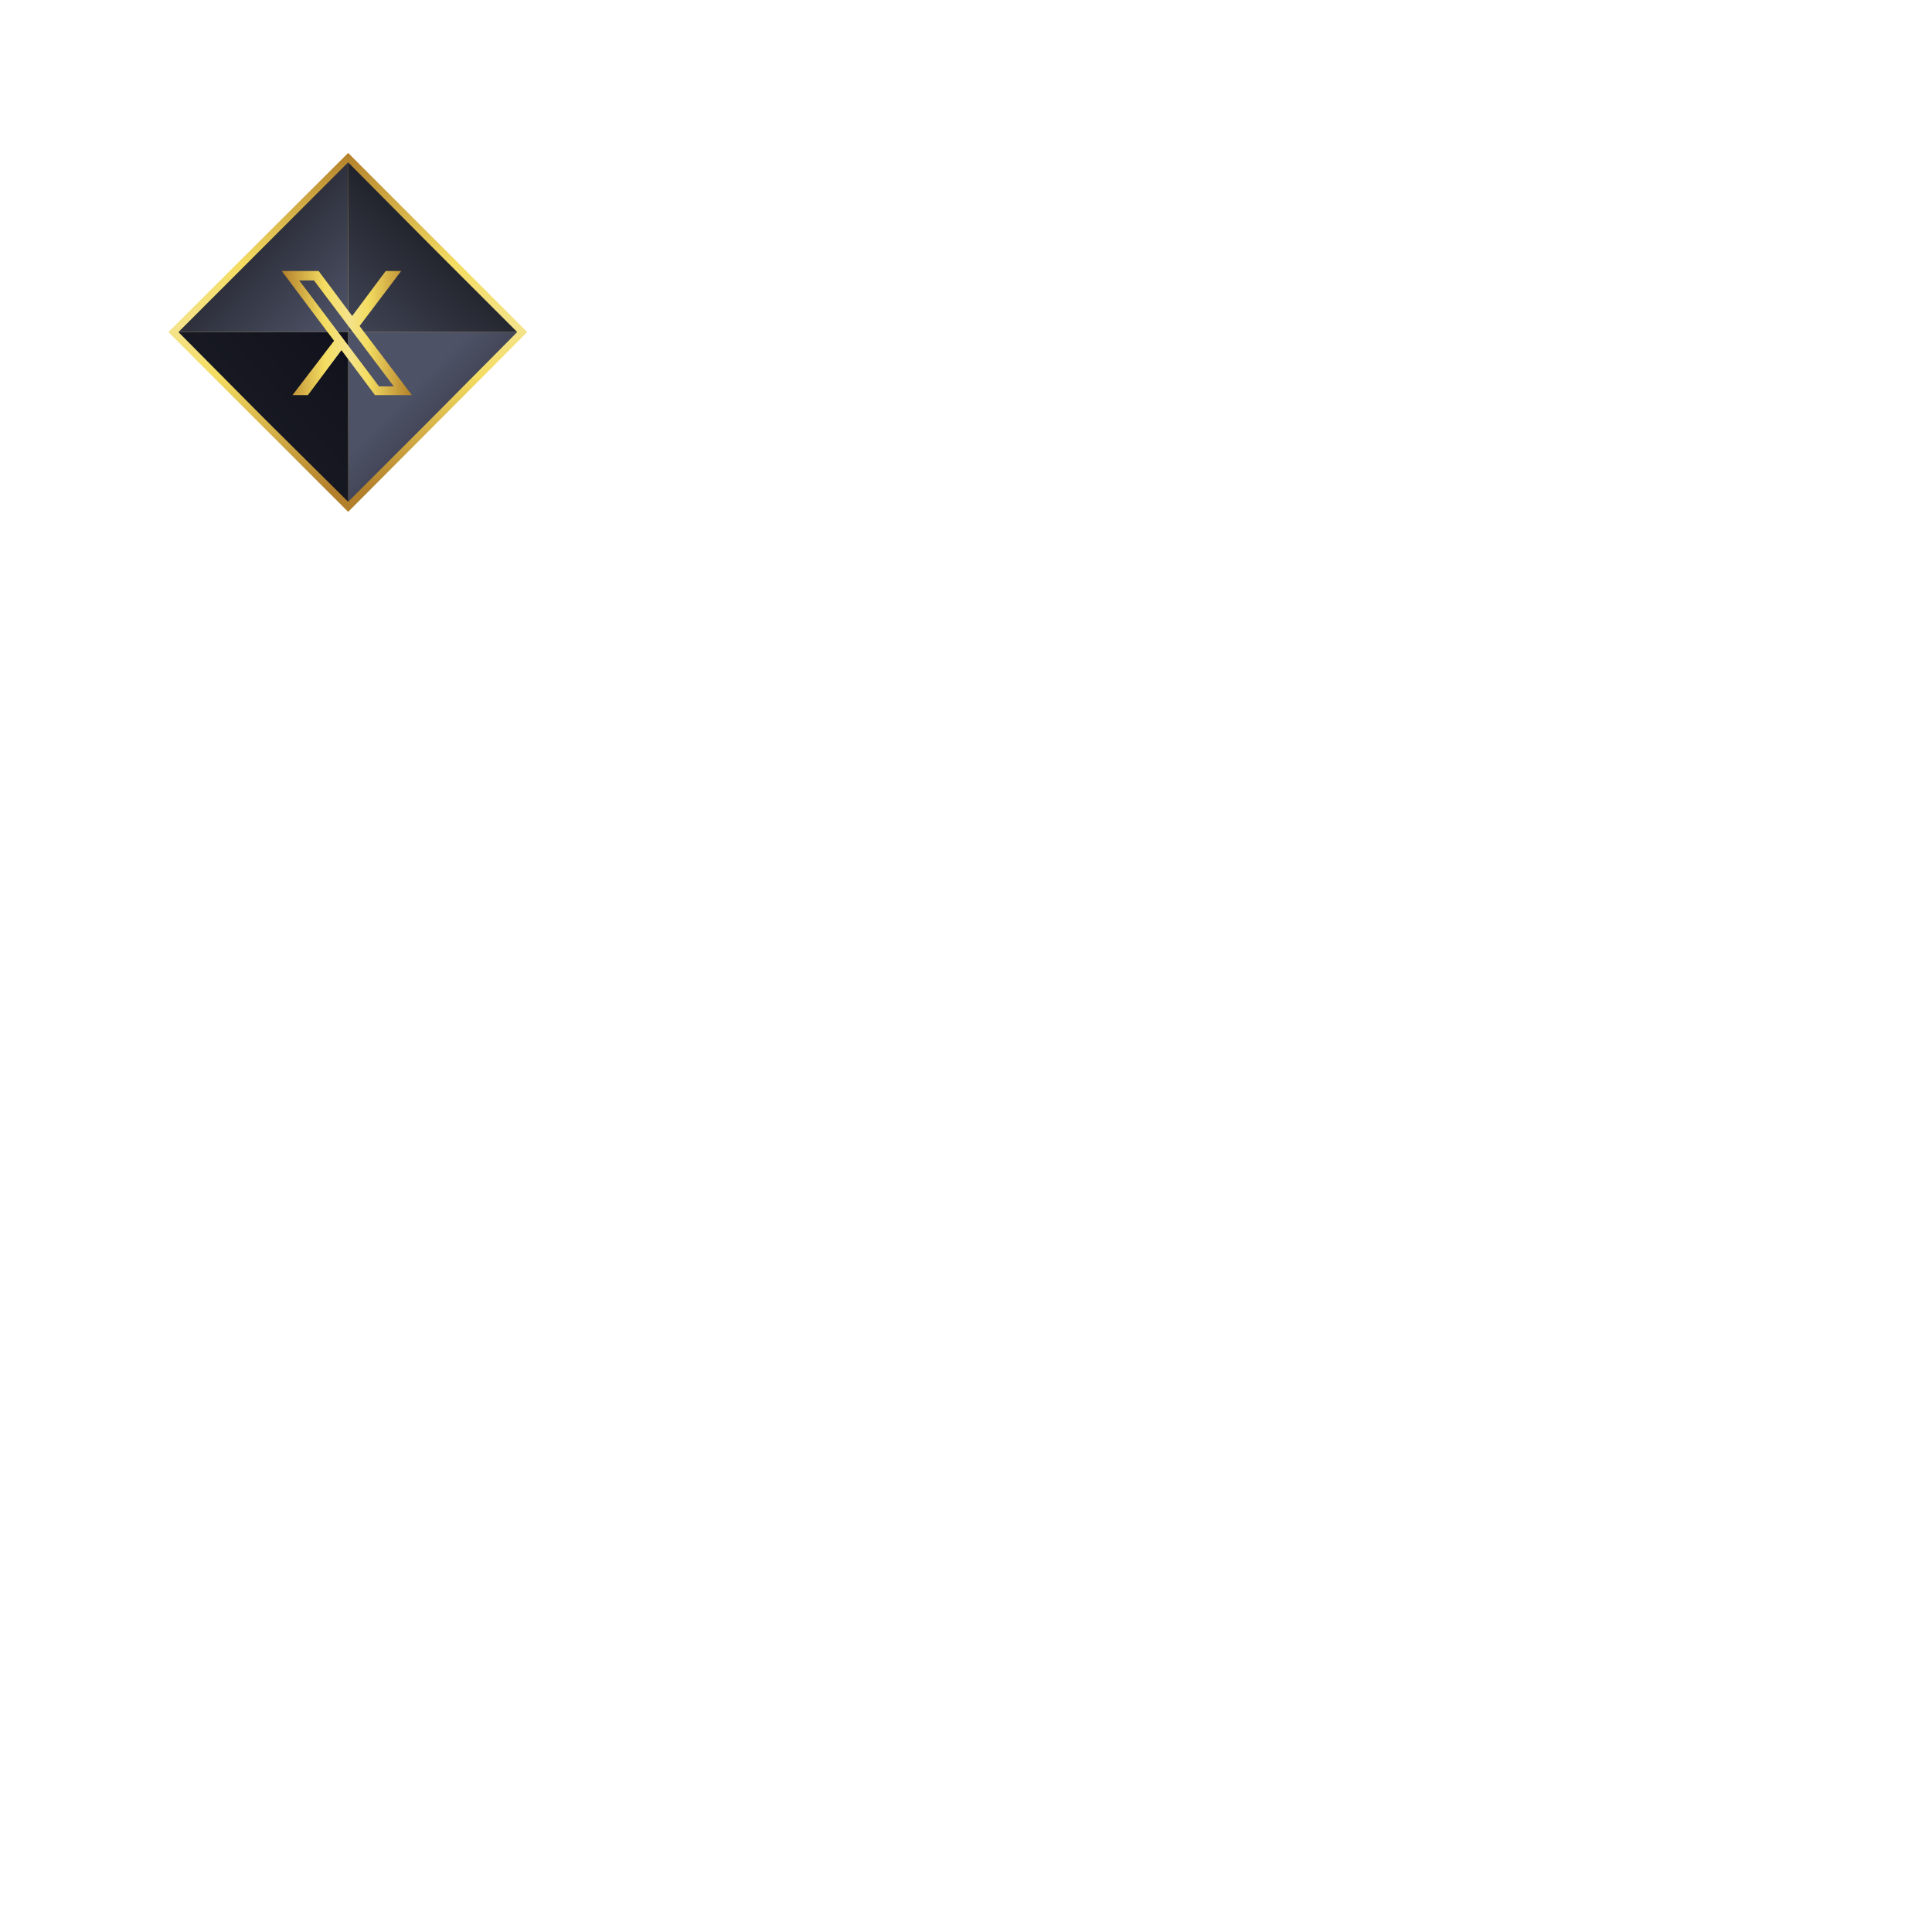
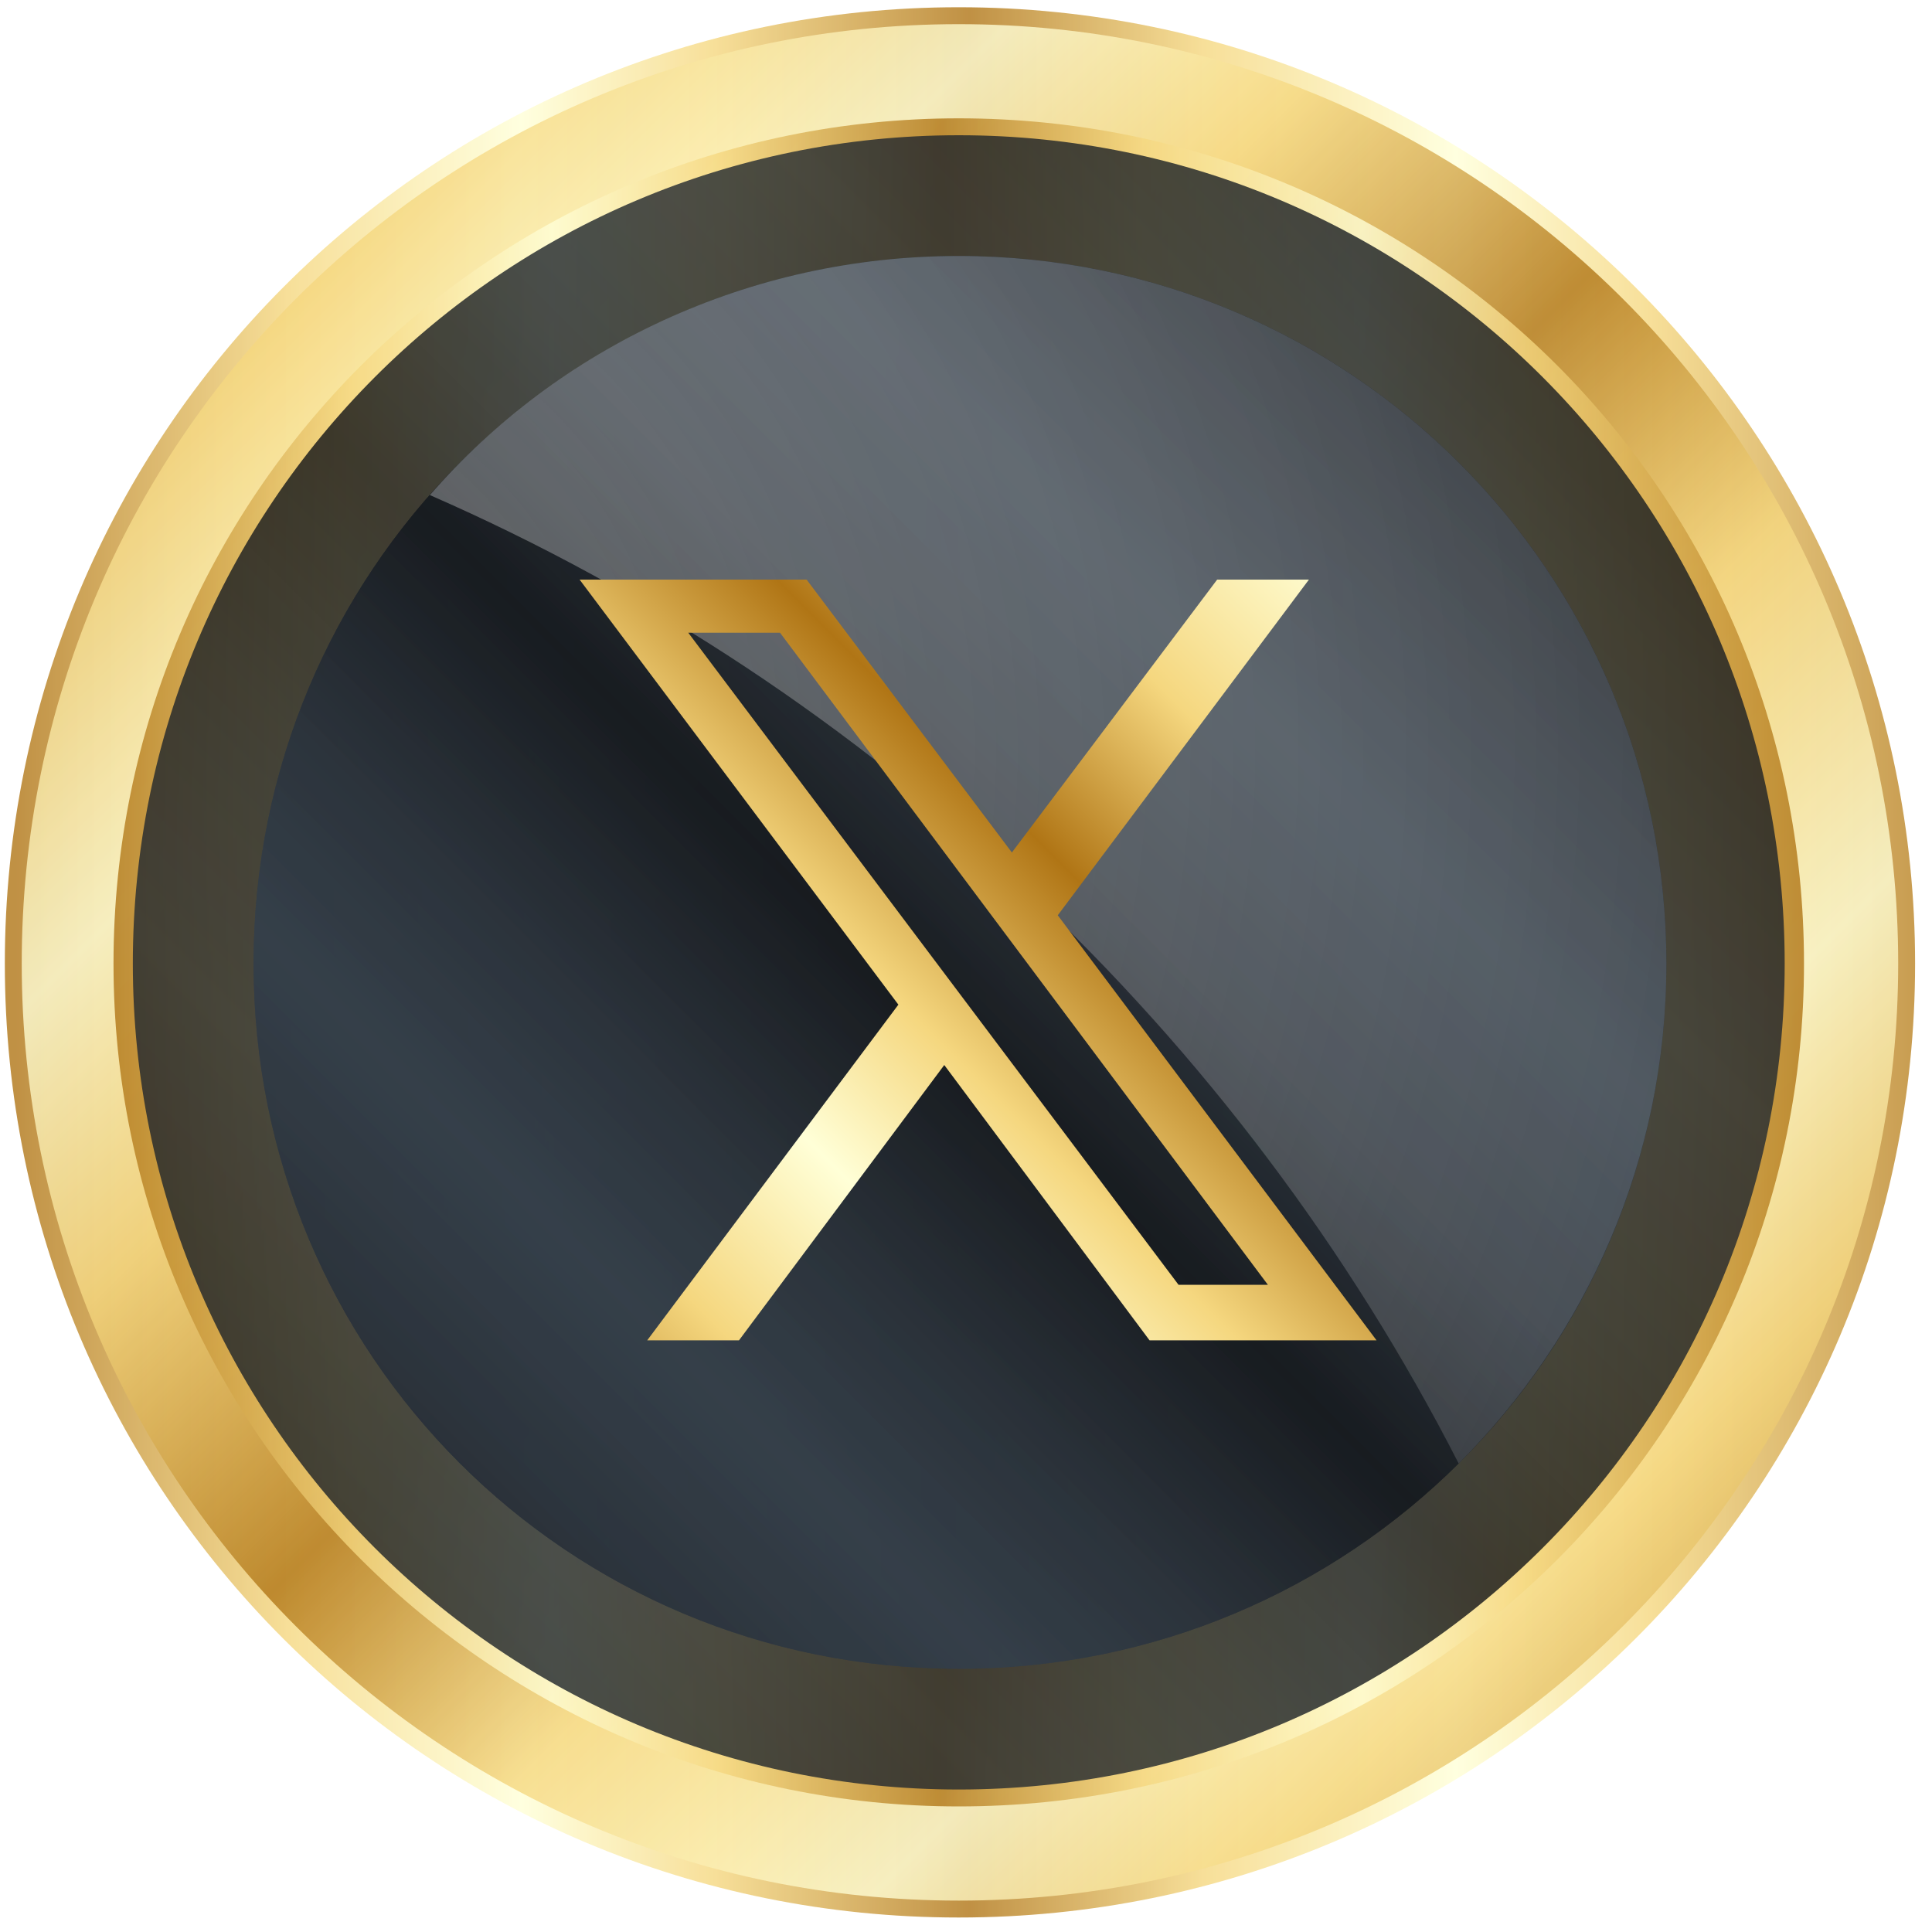
- <svg xmlns="http://www.w3.org/2000/svg" version="1.2" viewBox="0 0 288 288" width="288" height="288">
-   <g id="bg">
-     <defs>
-       <linearGradient id="P" gradientUnits="userSpaceOnUse" />
-       <linearGradient id="g1" x2="1" href="#P" gradientTransform="matrix(0,50.558,-50.559,0,78.614,22.69)">
-         <stop stop-color="#b27f2a" />
-         <stop offset=".33" stop-color="#f4dd62" />
-         <stop offset=".52" stop-color="#f4e38b" />
-         <stop offset=".66" stop-color="#f4dd62" />
-         <stop offset="1" stop-color="#b27f2a" />
-       </linearGradient>
-       <linearGradient id="g2" x2="1" href="#P" gradientTransform="matrix(42.326,41.043,-41.045,42.328,21.098,-5.601)">
-         <stop stop-color="#0d0e19" />
-         <stop offset=".6" stop-color="#20222a" />
-         <stop offset="1" stop-color="#4e5266" />
-       </linearGradient>
-       <linearGradient id="g3" x2="1" href="#P" gradientTransform="matrix(-40.894,-40.377,40.377,-40.894,89.155,111.628)">
-         <stop stop-color="#0d0e19" />
-         <stop offset=".6" stop-color="#20222a" />
-         <stop offset="1" stop-color="#4e5266" />
-       </linearGradient>
-       <linearGradient id="g4" x2="1" href="#P" gradientTransform="matrix(-45.472,50.662,-50.661,-45.472,106.28,17.057)">
-         <stop stop-color="#0d0e19" />
-         <stop offset=".6" stop-color="#20222a" />
-         <stop offset="1" stop-color="#4e5266" />
-       </linearGradient>
-       <linearGradient id="g5" x2="1" href="#P" gradientTransform="matrix(-57.561,51.165,-51.167,-57.563,69.418,59.196)">
-         <stop stop-color="#0d0e19" />
-         <stop offset=".6" stop-color="#20222a" />
-         <stop offset="1" stop-color="#4e5266" />
-       </linearGradient>
-       <linearGradient id="g6" x2="1" href="#P" gradientTransform="matrix(19.393,0,0,18.501,42,40.412)">
-         <stop stop-color="#b27f2a" />
-         <stop offset=".33" stop-color="#f4dd62" />
-         <stop offset=".52" stop-color="#f4e38b" />
-         <stop offset=".66" stop-color="#f4dd62" />
-         <stop offset="1" stop-color="#b27f2a" />
-       </linearGradient>
-     </defs>
-     <style>.a{fill:url(#g1)}.b{fill:url(#g2)}.c{fill:url(#g3)}.d{fill:url(#g4)}.e{fill:url(#g5)}.f{fill:url(#g6)}</style>
-     <path class="a" d="m51.9 76.3l-26.8-26.8 26.8-26.7 26.7 26.7z" />
-     <path class="b" d="m51.9 24.2l-12.7 12.7-12.6 12.6h25.3z" />
-     <path class="c" d="m51.9 74.8l12.6-12.6 12.6-12.7h-25.2z" />
-     <path class="d" d="m77.1 49.5l-12.6-12.6-12.6-12.7v25.3z" />
-     <path class="e" d="m26.6 49.5l12.6 12.7 12.7 12.6v-25.3z" />
-   </g>
-   <path fill-rule="evenodd" class="f" d="m53.6 48.6l6.2-8.2h-2.3l-5 6.7-5-6.7h-5.5l7.8 10.4-6.2 8.1h2.3l5-6.7 5 6.7h5.5zm-9-6.8h2.2l11.9 15.8h-2.2z" />
+ <svg xmlns="http://www.w3.org/2000/svg" version="1.2" viewBox="0 0 80 80" width="80" height="80">
+   <defs>
+     <linearGradient id="P" gradientUnits="userSpaceOnUse" />
+     <linearGradient id="g1" x2="1" href="#P" gradientTransform="matrix(80.232,0,0,80.232,.817,.295)">
+       <stop stop-color="#b07515" />
+       <stop offset=".14" stop-color="#f5d77f" />
+       <stop offset=".26" stop-color="#ffffd7" />
+       <stop offset=".36" stop-color="#f5d77f" />
+       <stop offset=".49" stop-color="#b07515" />
+       <stop offset=".61" stop-color="#f5d77f" />
+       <stop offset=".74" stop-color="#ffffd7" />
+       <stop offset=".84" stop-color="#f5d77f" />
+       <stop offset="1" stop-color="#b07515" />
+     </linearGradient>
+     <linearGradient id="g2" x2="1" href="#P" gradientTransform="matrix(77.016,77.016,-77.015,77.015,39.592,-37.952)">
+       <stop stop-color="#b07515" />
+       <stop offset=".14" stop-color="#f5d77f" />
+       <stop offset=".26" stop-color="#ffffd7" />
+       <stop offset=".36" stop-color="#f5d77f" />
+       <stop offset=".49" stop-color="#b07515" />
+       <stop offset=".61" stop-color="#f5d77f" />
+       <stop offset=".74" stop-color="#ffffd7" />
+       <stop offset=".84" stop-color="#f5d77f" />
+       <stop offset="1" stop-color="#b07515" />
+     </linearGradient>
+     <linearGradient id="g3" x2="1" href="#P" gradientTransform="matrix(69.8,0,0,69.802,4.743,4.888)">
+       <stop stop-color="#b07515" />
+       <stop offset=".14" stop-color="#f5d77f" />
+       <stop offset=".26" stop-color="#ffffd7" />
+       <stop offset=".36" stop-color="#f5d77f" />
+       <stop offset=".49" stop-color="#b07515" />
+       <stop offset=".61" stop-color="#f5d77f" />
+       <stop offset=".74" stop-color="#ffffd7" />
+       <stop offset=".84" stop-color="#f5d77f" />
+       <stop offset="1" stop-color="#b07515" />
+     </linearGradient>
+     <linearGradient id="g4" x2="1" href="#P" gradientTransform="matrix(62.666,-62.666,62.667,62.667,-27.308,38.449)">
+       <stop stop-color="#0f1115" />
+       <stop offset=".14" stop-color="#1c2228" />
+       <stop offset=".26" stop-color="#232a32" />
+       <stop offset=".36" stop-color="#1c2228" />
+       <stop offset=".49" stop-color="#0f1115" />
+       <stop offset=".61" stop-color="#1c2228" />
+       <stop offset=".74" stop-color="#232a32" />
+       <stop offset=".84" stop-color="#1c2228" />
+       <stop offset="1" stop-color="#0f1115" />
+     </linearGradient>
+     <linearGradient id="g5" x2="1" href="#P" gradientTransform="matrix(53.589,-53.589,53.589,53.589,-17.598,38.654)">
+       <stop stop-color="#161a1f" />
+       <stop offset=".14" stop-color="#2a323b" />
+       <stop offset=".26" stop-color="#343f4a" />
+       <stop offset=".36" stop-color="#2a323b" />
+       <stop offset=".49" stop-color="#161a1f" />
+       <stop offset=".61" stop-color="#2a323b" />
+       <stop offset=".74" stop-color="#343f4a" />
+       <stop offset=".84" stop-color="#2a323b" />
+       <stop offset="1" stop-color="#161a1f" />
+     </linearGradient>
+     <linearGradient id="g6" x2="1" href="#P" gradientTransform="matrix(53.589,-53.589,53.589,53.589,-17.598,38.654)">
+       <stop stop-color="#161a1f" />
+       <stop offset=".14" stop-color="#2a323b" />
+       <stop offset=".26" stop-color="#343f4a" />
+       <stop offset=".36" stop-color="#2a323b" />
+       <stop offset=".49" stop-color="#161a1f" />
+       <stop offset=".61" stop-color="#2a323b" />
+       <stop offset=".74" stop-color="#343f4a" />
+       <stop offset=".84" stop-color="#2a323b" />
+       <stop offset="1" stop-color="#161a1f" />
+     </linearGradient>
+     <radialGradient id="g7" cx="0" cy="0" r="1" href="#P" gradientTransform="matrix(100.929,0,0,100.929,8.556,31.006)">
+       <stop stop-color="#e8e8e8" />
+       <stop offset=".05" stop-color="#a6a6a6" />
+       <stop offset=".14" stop-color="#606060" />
+       <stop offset="1" />
+     </radialGradient>
+     <linearGradient id="g8" x2="1" href="#P" gradientTransform="matrix(47.312,-47.411,45.326,45.231,5.551,43.877)">
+       <stop stop-color="#b07515" />
+       <stop offset=".14" stop-color="#f5d77f" />
+       <stop offset=".26" stop-color="#ffffd7" />
+       <stop offset=".36" stop-color="#f5d77f" />
+       <stop offset=".49" stop-color="#b07515" />
+       <stop offset=".61" stop-color="#f5d77f" />
+       <stop offset=".74" stop-color="#ffffd7" />
+       <stop offset=".84" stop-color="#f5d77f" />
+       <stop offset="1" stop-color="#b07515" />
+     </linearGradient>
+   </defs>
+   <style>.a{opacity:.8;fill:url(#g1)}.b{opacity:.8;fill:url(#g2)}.c{opacity:.8;fill:url(#g3)}.d{opacity:.8;fill:url(#g4)}.e{opacity:.8;fill:url(#g5)}.f{opacity:.8;fill:url(#g6)}.g{opacity:.8;mix-blend-mode:screen;fill:url(#g7)}.h{fill:url(#g8)}</style>
+   <path fill-rule="evenodd" class="a" d="m39.7 79.4c-21.9 0-39.5-17.6-39.5-39.5 0-21.9 17.6-39.6 39.5-39.6 21.9 0 39.6 17.7 39.6 39.6 0 21.9-17.7 39.5-39.6 39.5z" />
+   <path fill-rule="evenodd" class="b" d="m39.7 78.7c-21.5 0-38.8-17.4-38.8-38.8 0-21.5 17.3-38.9 38.8-38.9 21.5 0 38.9 17.4 38.9 38.9 0 21.4-17.4 38.8-38.9 38.8z" />
+   <path fill-rule="evenodd" class="c" d="m39.7 74.8c-19.3 0-35-15.6-35-34.9 0-19.4 15.7-35 35-35 19.4 0 35 15.6 35 35 0 19.3-15.6 34.9-35 34.9z" />
+   <path fill-rule="evenodd" class="d" d="m39.7 74.1c-18.9 0-34.2-15.3-34.2-34.2 0-19 15.3-34.3 34.2-34.3 18.9 0 34.2 15.3 34.2 34.3 0 18.9-15.3 34.2-34.2 34.2z" />
+   <path fill-rule="evenodd" class="e" d="m39.7 69.1c-16.2 0-29.2-13-29.2-29.2 0-16.2 13-29.3 29.2-29.3 16.2 0 29.3 13.1 29.3 29.3 0 16.2-13.1 29.2-29.3 29.2z" />
+   <path fill-rule="evenodd" class="f" d="m39.7 69.1c-16.2 0-29.2-13-29.2-29.2 0-16.2 13-29.3 29.2-29.3 16.2 0 29.3 13.1 29.3 29.3 0 16.2-13.1 29.2-29.3 29.2z" />
+   <path fill-rule="evenodd" class="g" d="m60.4 60.6c5.3-5.3 8.6-12.6 8.6-20.7 0-16.2-13.1-29.3-29.3-29.3-8.7 0-16.6 3.8-21.9 9.9 18.3 8 33.5 22.3 42.6 40.1z" />
+   <path fill-rule="evenodd" class="h" d="m43.8 37.9l10.4-13.9h-3.8l-8.5 11.3-8.5-11.3h-9.4l13.2 17.6-10.4 13.9h3.8l8.5-11.4 8.5 11.4h9.4zm-15.3-11.7h3.8l20.2 27h-3.7z" />
</svg>
